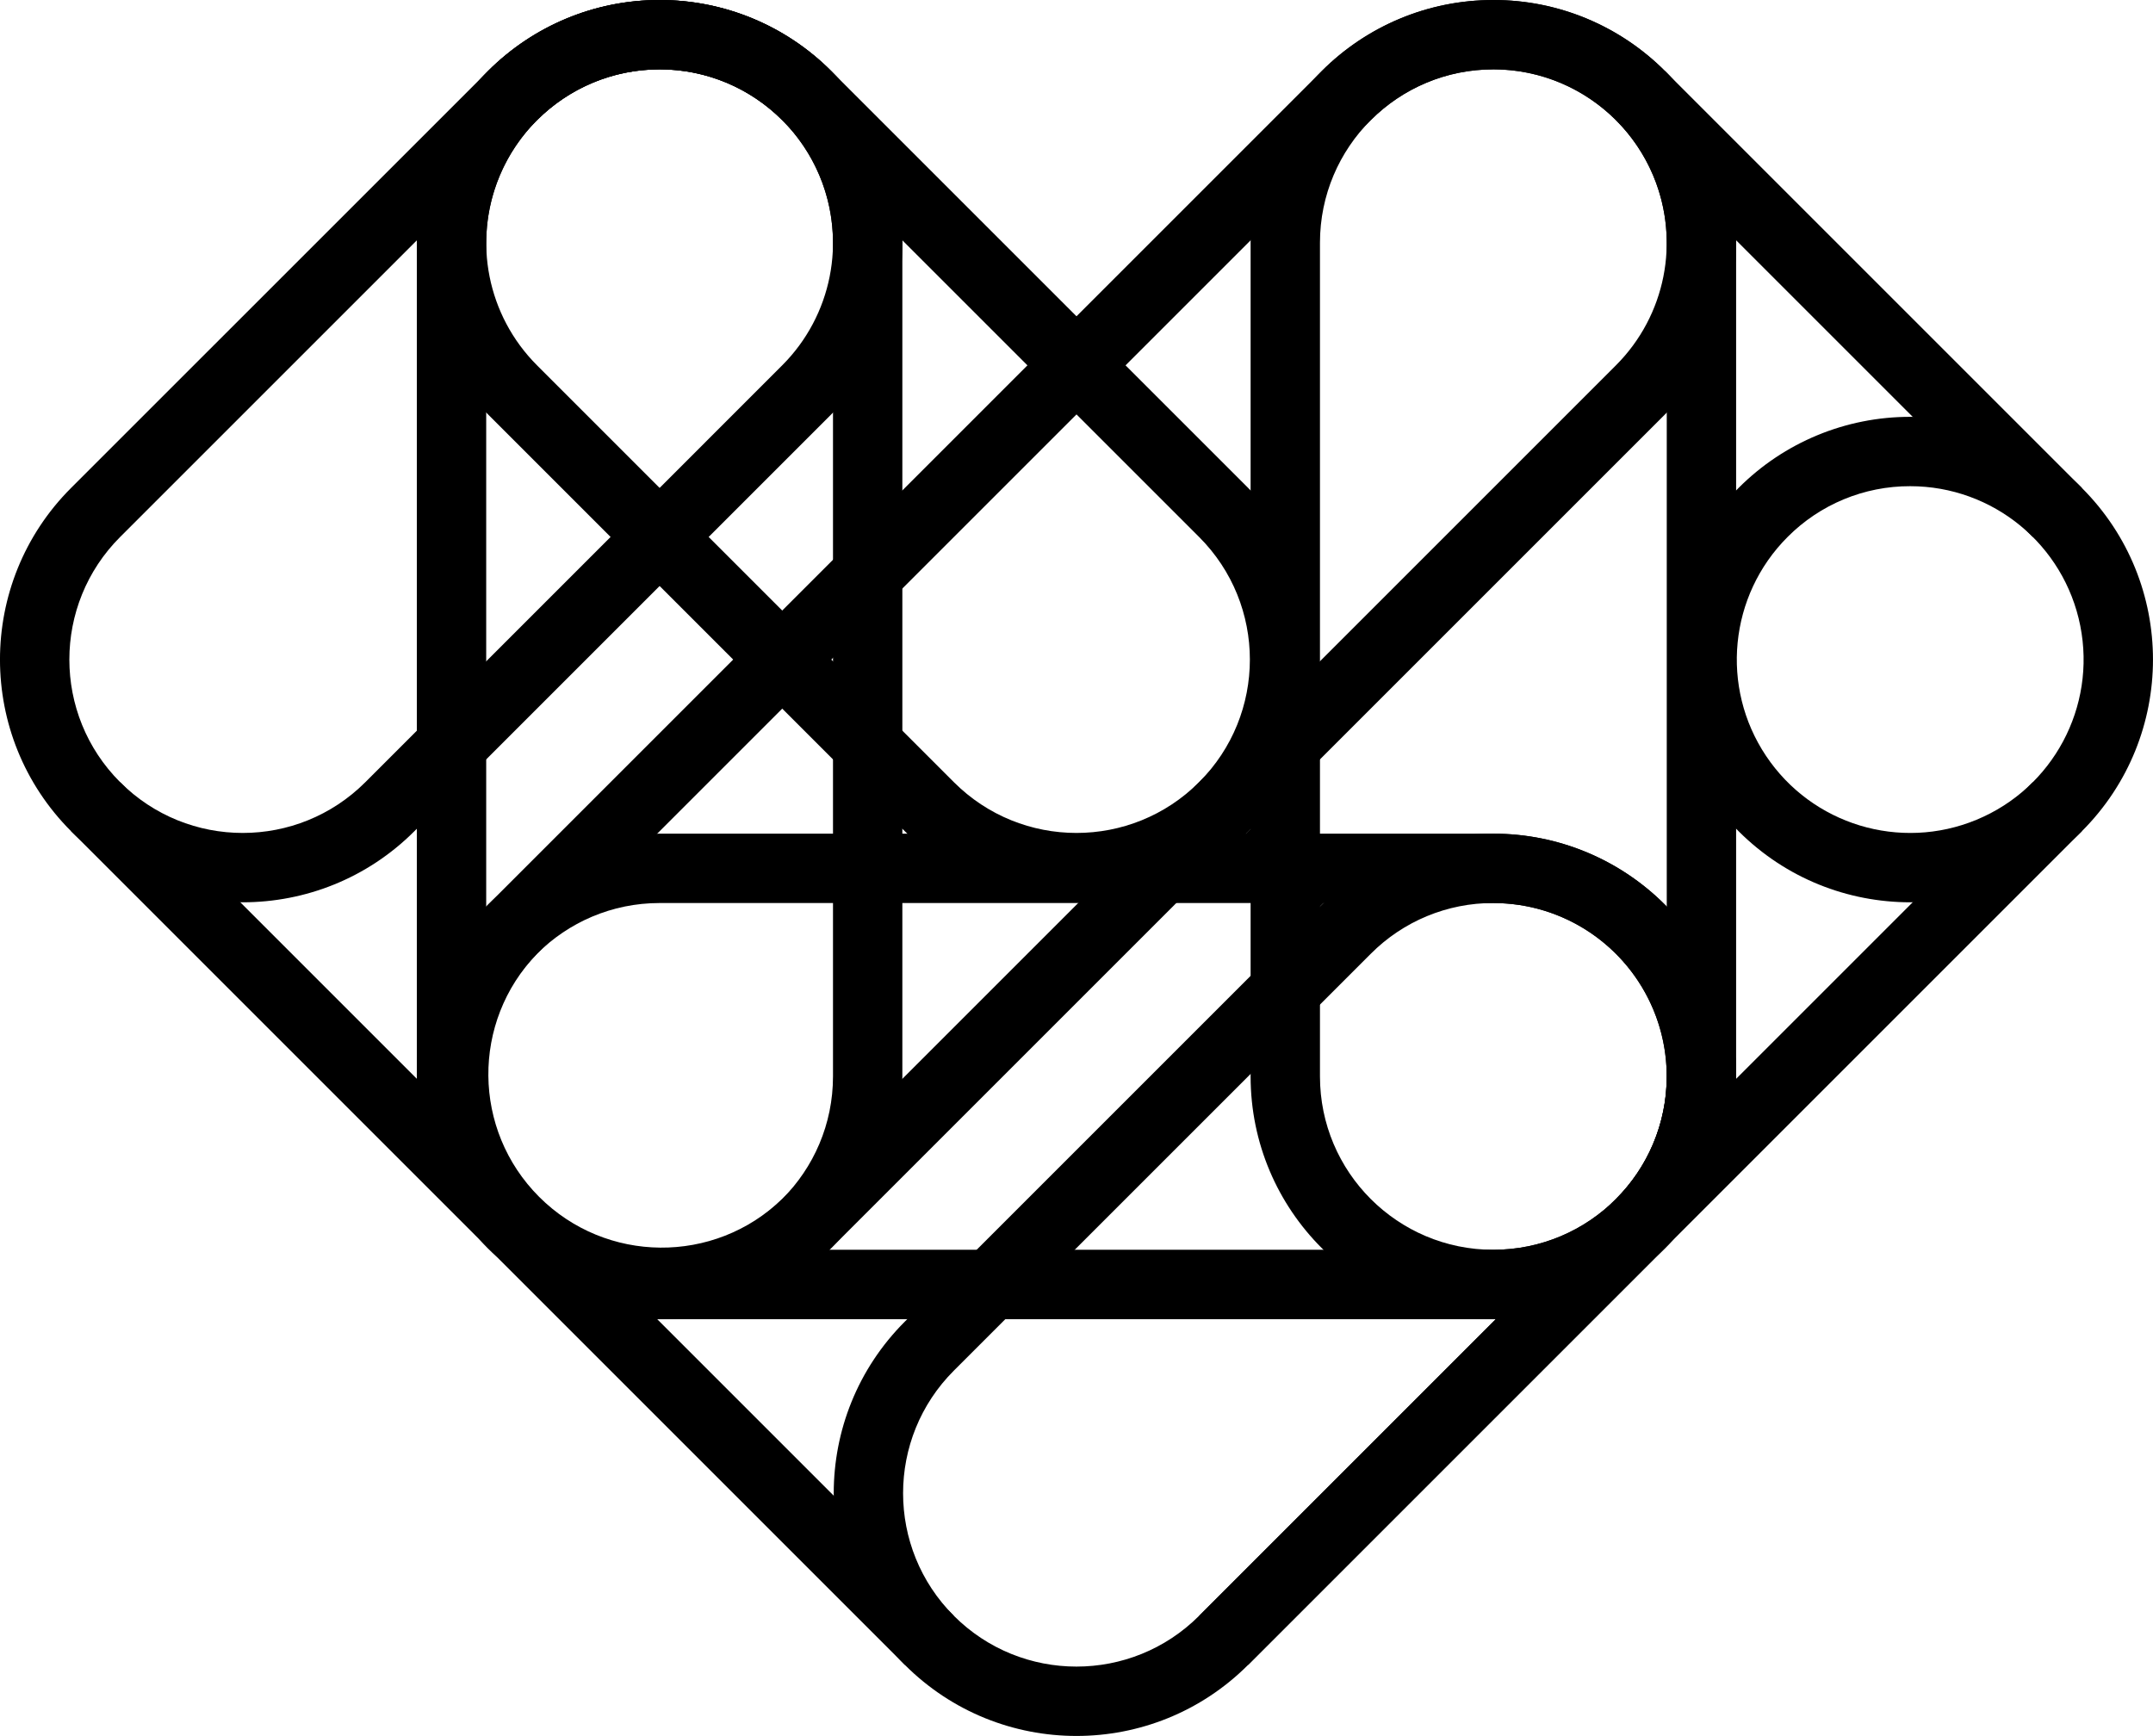
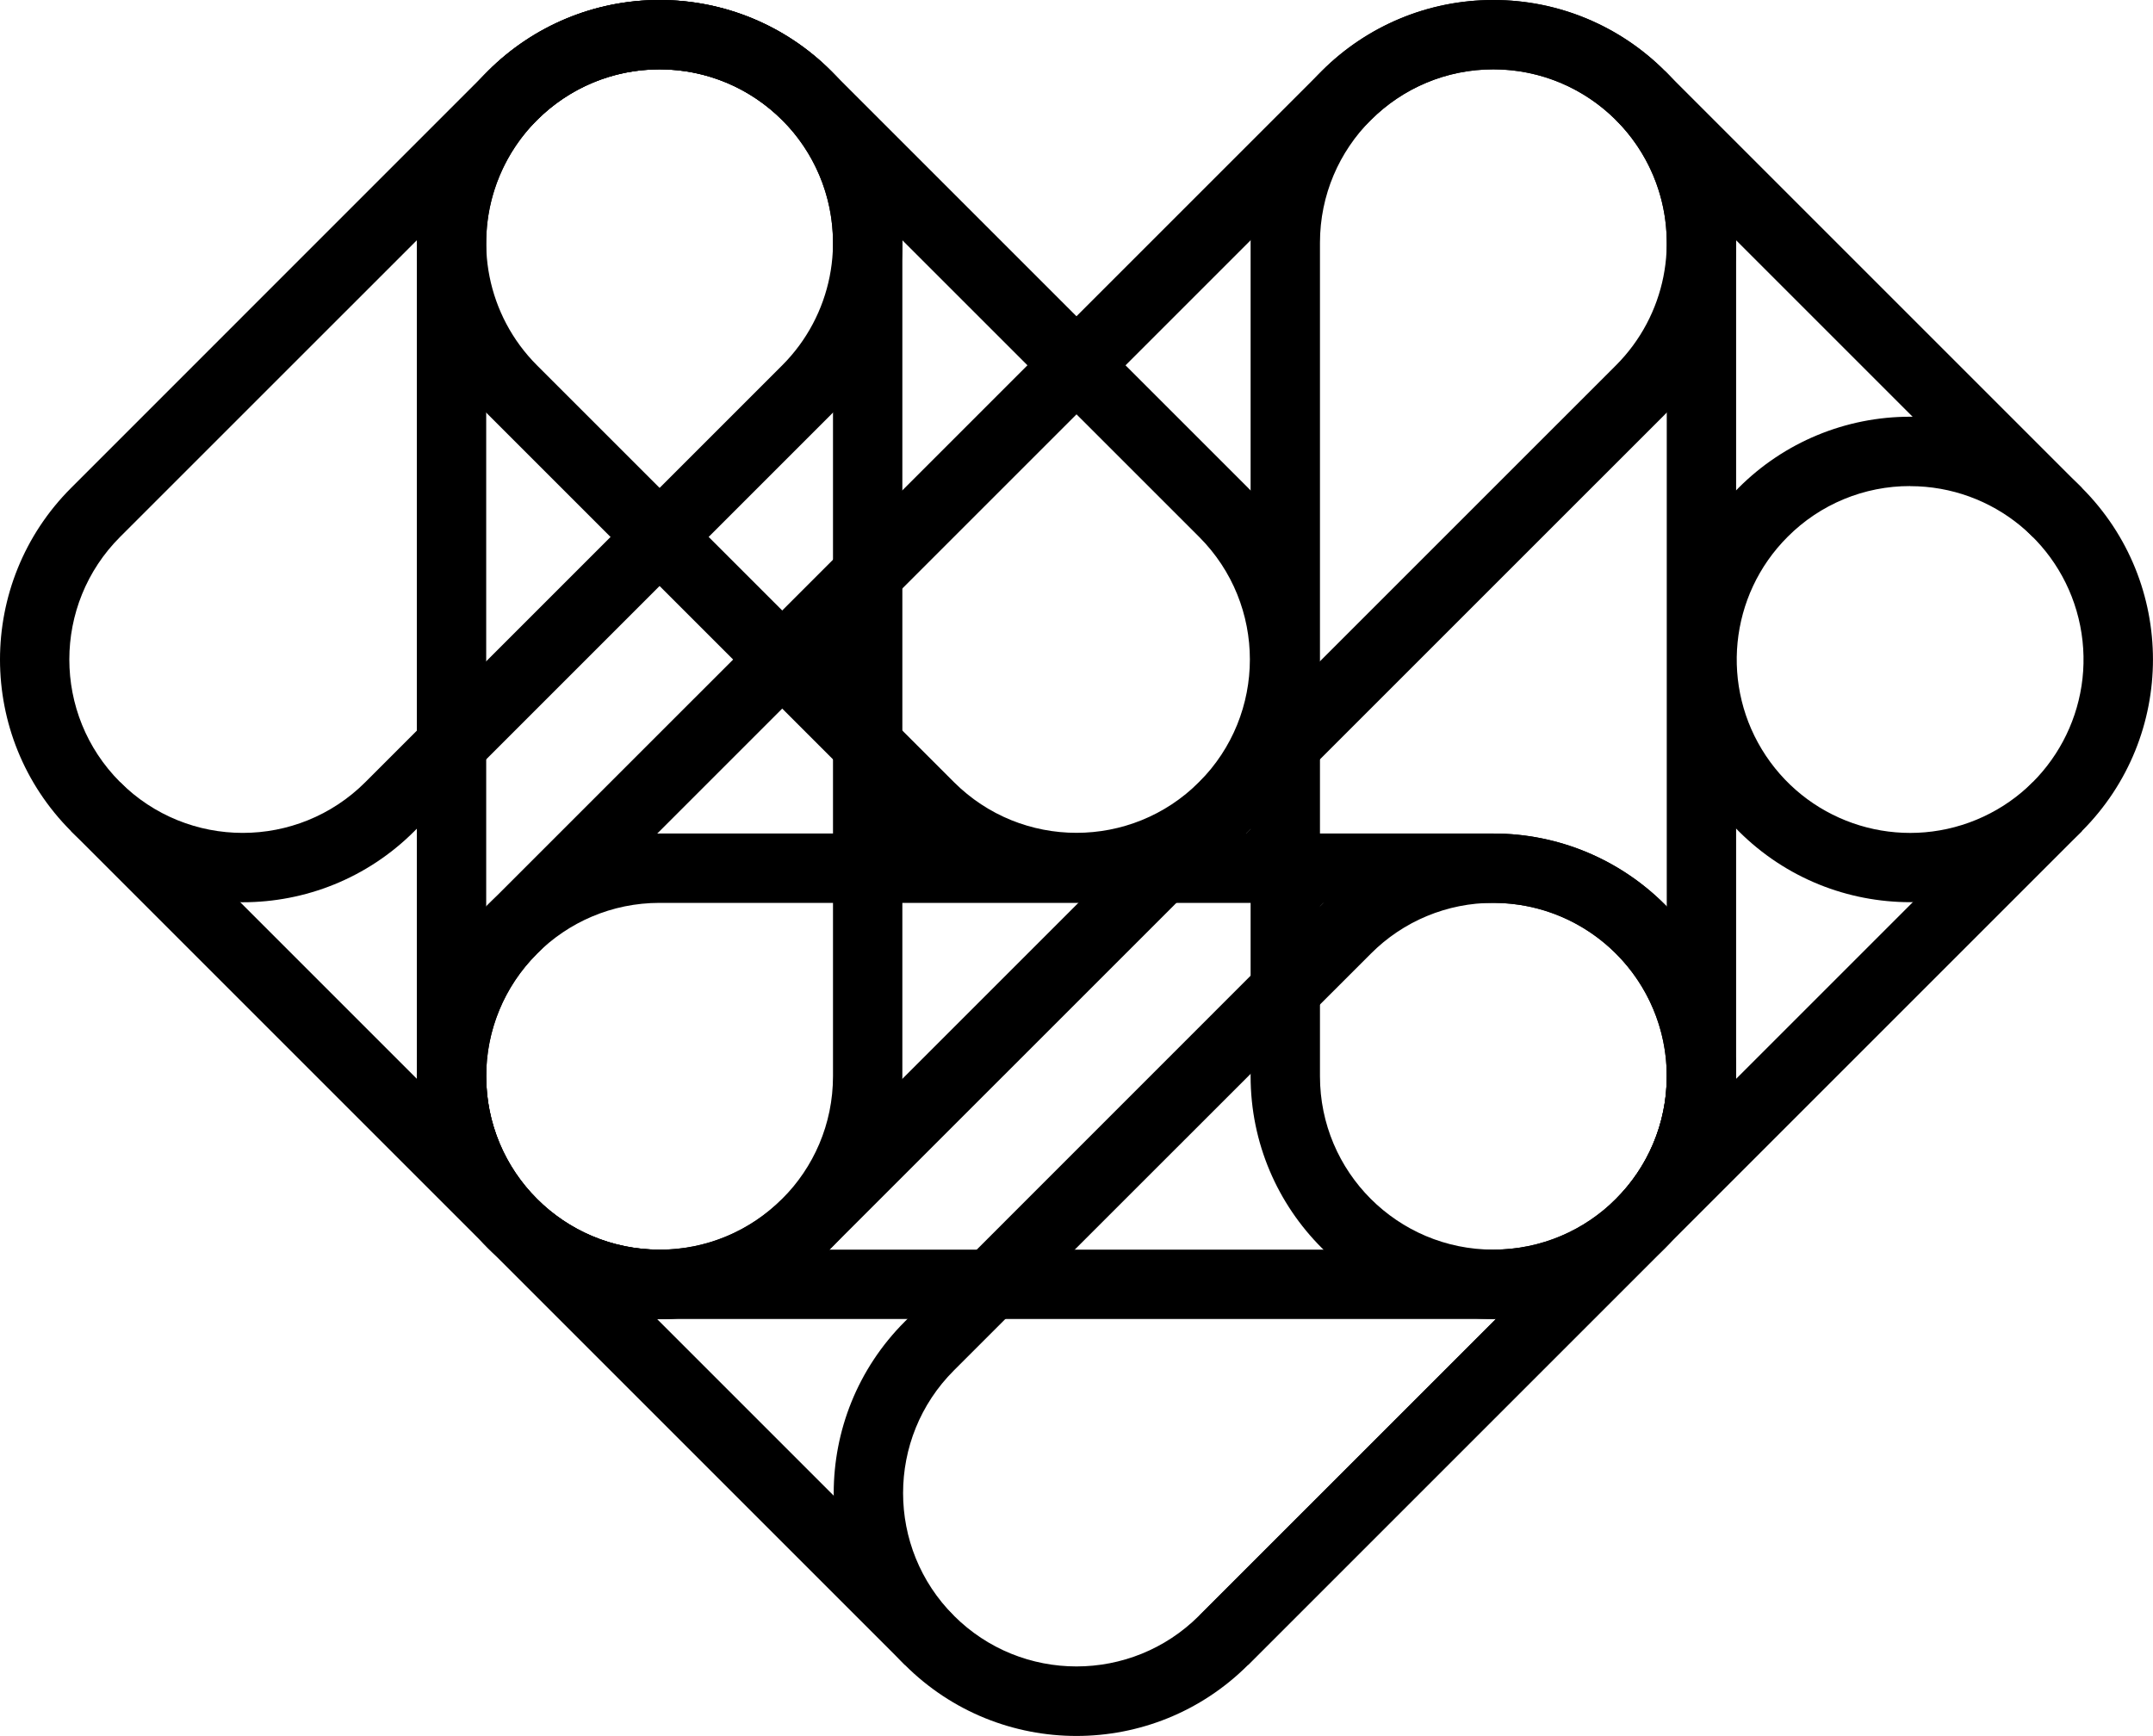
<svg xmlns="http://www.w3.org/2000/svg" id="Layer_1" data-name="Layer 1" viewBox="0 0 558.75 450.56">
  <defs>
-     <style>.cls-1{fill:none;stroke:#000;stroke-miterlimit:10;stroke-width:18px;}</style>
+     <style>.cls-1{fill:none;stroke-width:18px;}.cls-1,.cls-2{stroke:#000;stroke-miterlimit:10;}</style>
  </defs>
-   <path d="M323.81,458.81a45,45,0,0,1,31.82,76.82L247.45,643.82a45,45,0,0,1-63.64-63.64L292,472a44.7,44.7,0,0,1,31.82-13.18m0-18a62.79,62.79,0,0,0-44.54,18.45L171.08,567.45a63,63,0,0,0,0,89.1h0a63,63,0,0,0,89.09,0L368.36,548.36a63,63,0,0,0,0-89.1h0a62.8,62.8,0,0,0-44.55-18.45Z" transform="translate(-152.63 -440.81)" />
-   <path d="M648.37,567a45,45,0,1,1-31.82,13.18A44.69,44.69,0,0,1,648.37,567m0-18a62.79,62.79,0,0,0-44.54,18.45h0a63,63,0,0,0,0,89.1h0a63,63,0,0,0,89.09,0h0a63,63,0,0,0,0-89.1h0A62.8,62.8,0,0,0,648.37,549Z" transform="translate(-152.63 -440.81)" />
-   <path d="M540.19,675.19A45,45,0,0,1,572,752L463.82,860.19a45,45,0,0,1-63.64-63.64L508.37,688.37a44.7,44.7,0,0,1,31.82-13.18m0-18a62.8,62.8,0,0,0-44.55,18.45L387.45,783.83a63,63,0,0,0,0,89.09h0a63,63,0,0,0,89.1,0L584.74,764.73a63,63,0,0,0,0-89.09h0a62.83,62.83,0,0,0-44.55-18.45Z" transform="translate(-152.63 -440.81)" />
-   <path d="M540.19,458.81A45,45,0,0,1,572,535.63L355.63,752A45,45,0,0,1,292,688.37L508.37,472a44.7,44.7,0,0,1,31.82-13.18m0-18a62.8,62.8,0,0,0-44.55,18.45L279.26,675.64a63,63,0,0,0,0,89.1h0a63,63,0,0,0,89.09,0L584.74,548.36a63,63,0,0,0,0-89.1h0a62.79,62.79,0,0,0-44.54-18.45Z" transform="translate(-152.63 -440.81)" />
-   <path d="M540.19,657.19v18a45,45,0,0,1,0,90H323.81a45,45,0,1,1,0-90H540.19v-18m0,0H323.81a63,63,0,0,0-63,63h0a63,63,0,0,0,63,63H540.19a63,63,0,0,0,63-63h0a63,63,0,0,0-63-63Z" transform="translate(-152.63 -440.81)" />
-   <path d="M323.81,440.81v18a45,45,0,0,1,45,45V720.19a45,45,0,0,1-90,0V503.81a45.05,45.05,0,0,1,45-45v-18m0,0a63,63,0,0,0-63,63h0V720.19h0a63,63,0,0,0,63,63h0a63,63,0,0,0,63-63h0V503.81h0a63,63,0,0,0-63-63Z" transform="translate(-152.63 -440.81)" />
-   <path d="M540.19,458.81h0a45.05,45.05,0,0,1,45,45V720.19a45,45,0,1,1-90,0V503.81a45,45,0,0,1,45-45m0-18a63,63,0,0,0-63,63h0V720.19h0a63,63,0,0,0,63,63h0a63,63,0,0,0,63-63h0V503.81h0a63,63,0,0,0-63-63Z" transform="translate(-152.63 -440.81)" />
+   <path d="M285.56,474.66a45,45,0,0,1,31.82,76.82L209.2,659.66A45,45,0,0,1,145.56,596L253.74,487.84a44.7,44.7,0,0,1,31.82-13.18m0-18A62.79,62.79,0,0,0,241,475.11L132.83,583.3a63,63,0,0,0,0,89.09h0a63,63,0,0,0,89.09,0L330.11,564.2a63,63,0,0,0,0-89.09h0a62.8,62.8,0,0,0-44.55-18.45Z" transform="translate(-114.38 -456.66)" />
+   <path d="M610.12,582.84A45,45,0,1,1,578.3,596a44.69,44.69,0,0,1,31.82-13.18m0-18a62.76,62.76,0,0,0-44.54,18.46h0a63,63,0,0,0,0,89.09h0a63,63,0,0,0,89.09,0h0a63,63,0,0,0,0-89.09h0a62.77,62.77,0,0,0-44.55-18.46Z" transform="translate(-114.38 -456.66)" />
+   <path d="M501.94,691a45,45,0,0,1,31.82,76.82L425.57,876a45,45,0,1,1-63.64-63.64L470.12,704.21A44.7,44.7,0,0,1,501.94,691m0-18a62.8,62.8,0,0,0-44.55,18.45L349.2,799.67a63,63,0,0,0,0,89.1h0a63,63,0,0,0,89.1,0L546.49,780.58a63,63,0,0,0,0-89.1h0A62.83,62.83,0,0,0,501.94,673Z" transform="translate(-114.38 -456.66)" />
+   <path d="M501.94,474.66a45,45,0,0,1,31.82,76.82L317.38,767.85a45,45,0,0,1-63.64-63.64L470.12,487.84a44.7,44.7,0,0,1,31.82-13.18m0-18a62.8,62.8,0,0,0-44.55,18.45L241,691.48a63,63,0,0,0,0,89.1h0a63,63,0,0,0,89.09,0L546.49,564.2a63,63,0,0,0,0-89.09h0a62.83,62.83,0,0,0-44.55-18.45Z" transform="translate(-114.38 -456.66)" />
+   <path d="M501.94,673v18a45,45,0,1,1,0,90H285.56a45,45,0,1,1,0-90H501.94V673m0,0H285.56a63,63,0,0,0-63,63h0a63,63,0,0,0,63,63H501.94a63,63,0,0,0,63-63h0a63,63,0,0,0-63-63Z" transform="translate(-114.38 -456.66)" />
+   <path d="M285.56,456.66v18a45,45,0,0,1,45,45V736a45,45,0,0,1-90,0V519.66a45,45,0,0,1,45-45v-18m0,0a63,63,0,0,0-63,63h0V736h0a63,63,0,0,0,63,63h0a63,63,0,0,0,63-63h0V519.66h0a63,63,0,0,0-63-63Z" transform="translate(-114.38 -456.66)" />
+   <path d="M501.94,474.66h0a45,45,0,0,1,45,45V736a45,45,0,0,1-90,0V519.66a45,45,0,0,1,45-45m0-18a63,63,0,0,0-63,63h0V736h0a63,63,0,0,0,63,63h0a63,63,0,0,0,63-63h0V519.66h0a63,63,0,0,0-63-63Z" transform="translate(-114.38 -456.66)" />
  <line class="cls-1" x1="241.19" y1="425.75" x2="24.82" y2="209.37" />
  <line class="cls-1" x1="317.56" y1="425.75" x2="533.93" y2="209.37" />
  <line class="cls-1" x1="533.93" y1="133" x2="425.75" y2="24.82" />
-   <rect x="475.23" y="650.73" width="9" height="18" transform="translate(454.38 -586.8) rotate(45)" />
-   <rect x="487.96" y="663.46" width="9" height="18" transform="translate(467.11 -592.07) rotate(45)" />
-   <path d="M323.81,458.81A44.7,44.7,0,0,1,355.63,472L463.82,580.18a45,45,0,0,1-63.64,63.64L292,535.63a45,45,0,0,1,31.82-76.82m0-18a62.83,62.83,0,0,0-44.55,18.45h0a63,63,0,0,0,0,89.09L387.45,656.55a63,63,0,0,0,89.1,0h0a63,63,0,0,0,0-89.1L368.36,459.26a62.8,62.8,0,0,0-44.55-18.45Z" transform="translate(-152.63 -440.81)" />
+   <rect x="436.98" y="666.57" width="9" height="18" transform="translate(492.63 -570.96) rotate(45)" />
+   <rect x="449.71" y="679.3" width="9" height="18" transform="translate(505.36 -576.23) rotate(45)" />
+   <path d="M285.56,474.66a44.7,44.7,0,0,1,31.82,13.18L425.57,596a45,45,0,0,1-63.64,63.64L253.74,551.48a45,45,0,0,1,31.82-76.82m0-18A62.83,62.83,0,0,0,241,475.11h0a63,63,0,0,0,0,89.09L349.2,672.39a63,63,0,0,0,89.1,0h0a63,63,0,0,0,0-89.09L330.11,475.11a62.8,62.8,0,0,0-44.55-18.45Z" transform="translate(-114.38 -456.66)" />
+   <rect class="cls-2" x="344.77" y="664.64" width="9" height="9" transform="translate(461.08 -507.64) rotate(45)" />
+   <rect class="cls-2" x="325.68" y="620.1" width="9" height="9" transform="translate(423.99 -507.19) rotate(45)" />
</svg>
